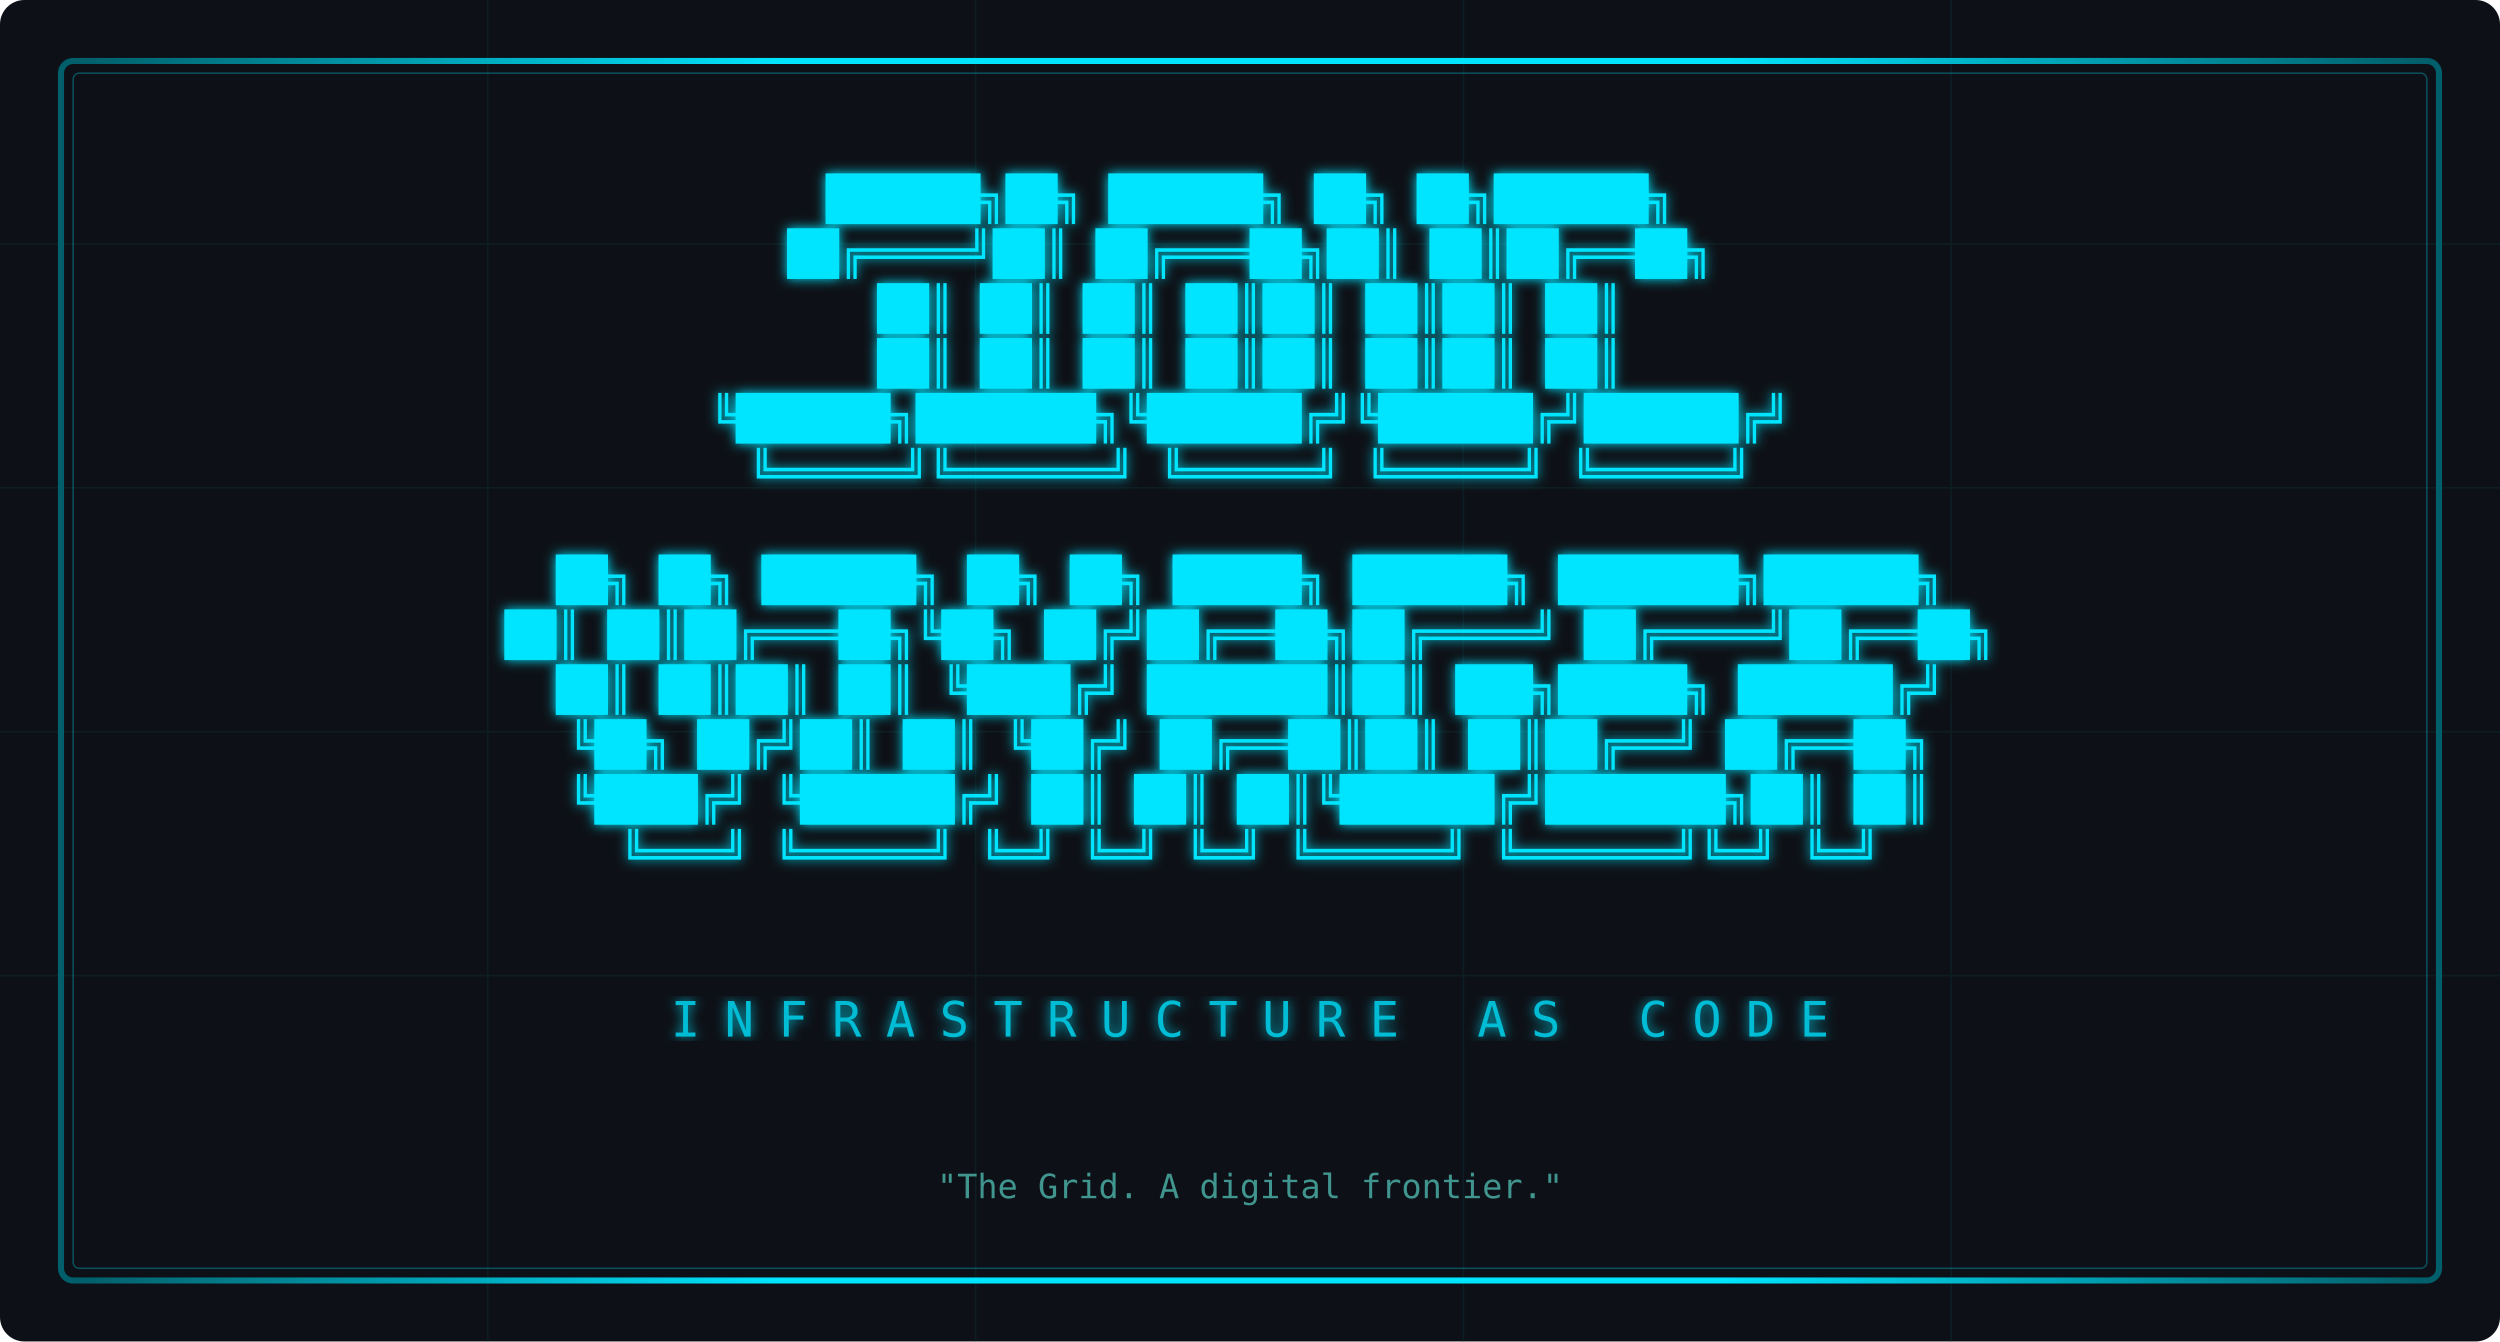
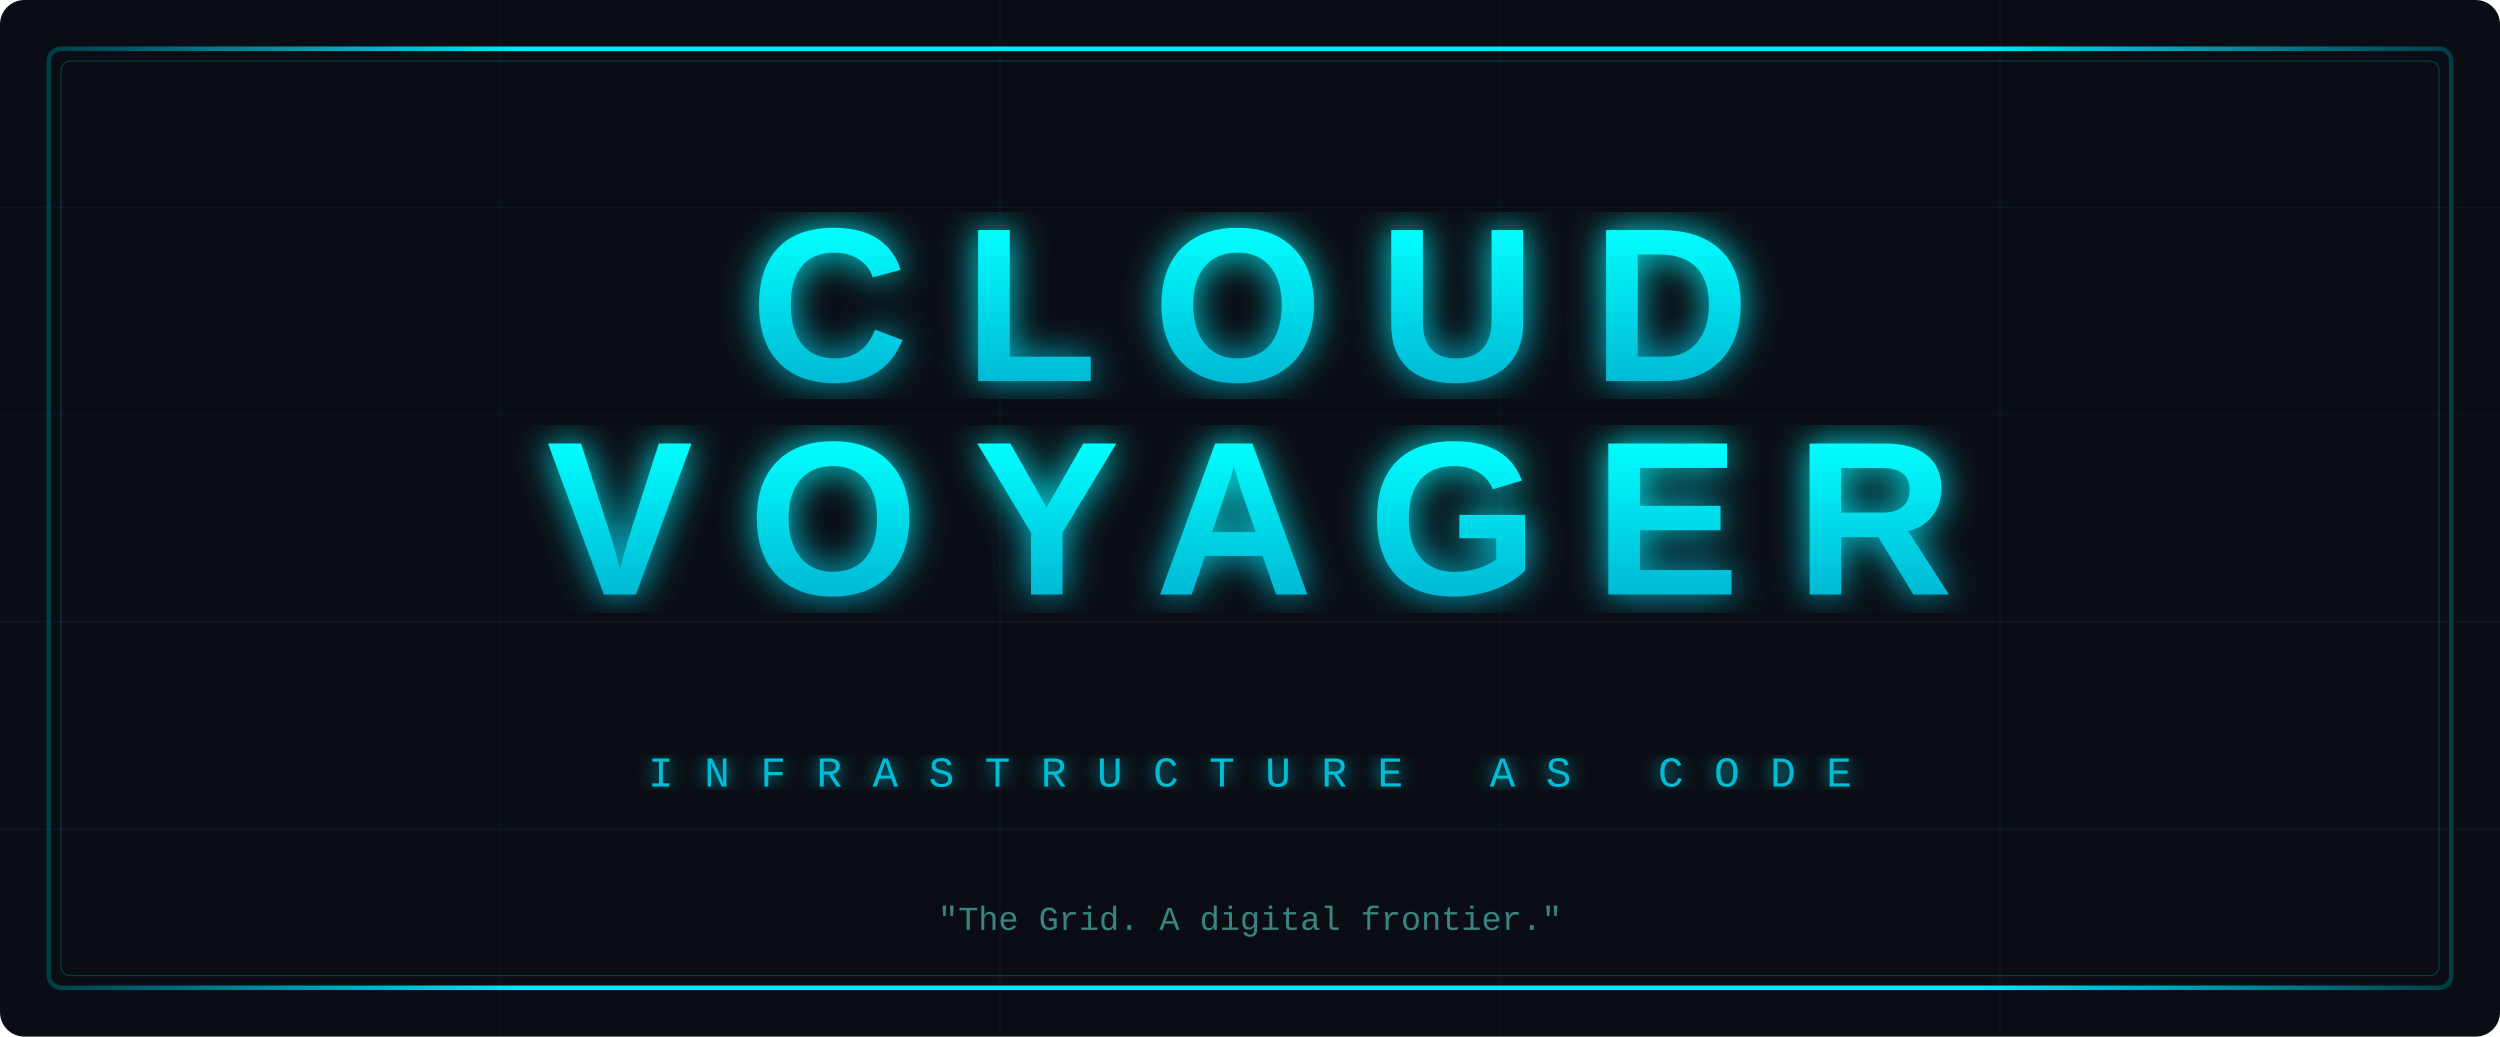
- <svg xmlns="http://www.w3.org/2000/svg" width="820" height="440" viewBox="0 0 820 440">
+ <svg xmlns="http://www.w3.org/2000/svg" width="820" height="340" viewBox="0 0 820 340">
  <defs>
    <filter id="glow">
-       <feGaussianBlur stdDeviation="2" result="blur" />
+       <feGaussianBlur stdDeviation="3" result="blur" />
      <feMerge>
        <feMergeNode in="blur" />
        <feMergeNode in="SourceGraphic" />
      </feMerge>
    </filter>
-     <linearGradient id="teal-gradient" x1="0%" y1="0%" x2="100%" y2="100%">
-       <stop offset="0%" style="stop-color:#00e5ff;stop-opacity:1" />
-       <stop offset="100%" style="stop-color:#00bcd4;stop-opacity:1" />
+     <filter id="glow-strong">
+       <feGaussianBlur stdDeviation="6" result="blur" />
+       <feMerge>
+         <feMergeNode in="blur" />
+         <feMergeNode in="SourceGraphic" />
+       </feMerge>
+     </filter>
+     <linearGradient id="border-grad" x1="0%" y1="0%" x2="100%" y2="0%">
+       <stop offset="0%" style="stop-color:#003844;stop-opacity:1" />
+       <stop offset="20%" style="stop-color:#00e5ff;stop-opacity:1" />
+       <stop offset="80%" style="stop-color:#00e5ff;stop-opacity:1" />
+       <stop offset="100%" style="stop-color:#003844;stop-opacity:1" />
    </linearGradient>
-     <linearGradient id="border-gradient" x1="0%" y1="0%" x2="100%" y2="0%">
-       <stop offset="0%" style="stop-color:#005f6b;stop-opacity:1" />
-       <stop offset="30%" style="stop-color:#00e5ff;stop-opacity:1" />
-       <stop offset="70%" style="stop-color:#00e5ff;stop-opacity:1" />
-       <stop offset="100%" style="stop-color:#005f6b;stop-opacity:1" />
+     <linearGradient id="text-grad" x1="0%" y1="0%" x2="0%" y2="100%">
+       <stop offset="0%" style="stop-color:#00ffff;stop-opacity:1" />
+       <stop offset="100%" style="stop-color:#00b8d4;stop-opacity:1" />
+     </linearGradient>
+     <linearGradient id="sub-grad" x1="0%" y1="0%" x2="100%" y2="0%">
+       <stop offset="0%" style="stop-color:#004d5a;stop-opacity:1" />
+       <stop offset="50%" style="stop-color:#00e5ff;stop-opacity:1" />
+       <stop offset="100%" style="stop-color:#004d5a;stop-opacity:1" />
    </linearGradient>
  </defs>
-   <rect width="820" height="440" rx="8" fill="#0d1117" />
-   <g stroke="#0a3d42" stroke-width="0.5" opacity="0.3">
-     <line x1="0" y1="80" x2="820" y2="80" />
-     <line x1="0" y1="160" x2="820" y2="160" />
-     <line x1="0" y1="240" x2="820" y2="240" />
-     <line x1="0" y1="320" x2="820" y2="320" />
-     <line x1="160" y1="0" x2="160" y2="440" />
-     <line x1="320" y1="0" x2="320" y2="440" />
-     <line x1="480" y1="0" x2="480" y2="440" />
-     <line x1="640" y1="0" x2="640" y2="440" />
+   <rect width="820" height="340" rx="8" fill="#0a0e14" />
+   <g stroke="#00e5ff" stroke-width="0.3" opacity="0.07">
+     <line x1="0" y1="68" x2="820" y2="68" />
+     <line x1="0" y1="136" x2="820" y2="136" />
+     <line x1="0" y1="204" x2="820" y2="204" />
+     <line x1="0" y1="272" x2="820" y2="272" />
+     <line x1="164" y1="0" x2="164" y2="340" />
+     <line x1="328" y1="0" x2="328" y2="340" />
+     <line x1="492" y1="0" x2="492" y2="340" />
+     <line x1="656" y1="0" x2="656" y2="340" />
  </g>
-   <rect x="20" y="20" width="780" height="400" rx="4" fill="none" stroke="url(#border-gradient)" stroke-width="2" />
-   <rect x="24" y="24" width="772" height="392" rx="2" fill="none" stroke="#00e5ff" stroke-width="0.5" opacity="0.3" />
-   <g filter="url(#glow)" fill="url(#teal-gradient)" font-family="'Courier New', monospace" font-size="14" font-weight="bold">
-     <text x="410" y="70" text-anchor="middle" style="font-family:monospace;font-size:14px;fill:#00e5ff">
-       ██████╗██╗      ██████╗ ██╗   ██╗██████╗
-     </text>
-     <text x="410" y="88" text-anchor="middle" style="font-family:monospace;font-size:14px;fill:#00e5ff">
-      ██╔════╝██║     ██╔═══██╗██║   ██║██╔══██╗
-     </text>
-     <text x="410" y="106" text-anchor="middle" style="font-family:monospace;font-size:14px;fill:#00e5ff">
-      ██║     ██║     ██║   ██║██║   ██║██║  ██║
-     </text>
-     <text x="410" y="124" text-anchor="middle" style="font-family:monospace;font-size:14px;fill:#00e5ff">
-      ██║     ██║     ██║   ██║██║   ██║██║  ██║
-     </text>
-     <text x="410" y="142" text-anchor="middle" style="font-family:monospace;font-size:14px;fill:#00e5ff">
-      ╚██████╗███████╗╚██████╔╝╚██████╔╝██████╔╝
-     </text>
-     <text x="410" y="160" text-anchor="middle" style="font-family:monospace;font-size:14px;fill:#00e5ff">
-       ╚═════╝╚══════╝ ╚═════╝  ╚═════╝ ╚═════╝
-     </text>
-     <text x="410" y="195" text-anchor="middle" style="font-family:monospace;font-size:14px;fill:#00e5ff">
-      ██╗   ██╗ ██████╗ ██╗   ██╗ █████╗  ██████╗ ███████╗██████╗
-     </text>
-     <text x="410" y="213" text-anchor="middle" style="font-family:monospace;font-size:14px;fill:#00e5ff">
-      ██║   ██║██╔═══██╗╚██╗ ██╔╝██╔══██╗██╔════╝ ██╔════╝██╔══██╗
-     </text>
-     <text x="410" y="231" text-anchor="middle" style="font-family:monospace;font-size:14px;fill:#00e5ff">
-      ██║   ██║██║   ██║ ╚████╔╝ ███████║██║  ███╗█████╗  ██████╔╝
-     </text>
-     <text x="410" y="249" text-anchor="middle" style="font-family:monospace;font-size:14px;fill:#00e5ff">
-      ╚██╗ ██╔╝██║   ██║  ╚██╔╝  ██╔══██║██║   ██║██╔══╝  ██╔══██╗
-     </text>
-     <text x="410" y="267" text-anchor="middle" style="font-family:monospace;font-size:14px;fill:#00e5ff">
-       ╚████╔╝ ╚██████╔╝   ██║   ██║  ██║╚██████╔╝███████╗██║  ██║
-     </text>
-     <text x="410" y="285" text-anchor="middle" style="font-family:monospace;font-size:14px;fill:#00e5ff">
-        ╚═══╝   ╚═════╝    ╚═╝   ╚═╝  ╚═╝ ╚═════╝ ╚══════╝╚═╝  ╚═╝
-     </text>
-   </g>
-   <text x="410" y="340" text-anchor="middle" style="font-family:monospace;font-size:16px;letter-spacing:8px;fill:#00bcd4" filter="url(#glow)">
+   <rect x="16" y="16" width="788" height="308" rx="4" fill="none" stroke="url(#border-grad)" stroke-width="1.5" />
+   <rect x="20" y="20" width="780" height="300" rx="3" fill="none" stroke="#00e5ff" stroke-width="0.4" opacity="0.2" />
+   <line x1="160" y1="60" x2="660" y2="60" stroke="url(#sub-grad)" stroke-width="0.8" opacity="0.5" />
+   <text x="410" y="125" text-anchor="middle" filter="url(#glow-strong)" style="font-family:'Segoe UI','Helvetica Neue',Arial,sans-serif;font-size:72px;font-weight:800;letter-spacing:18px;fill:url(#text-grad)">
+     CLOUD
+   </text>
+   <text x="410" y="195" text-anchor="middle" filter="url(#glow-strong)" style="font-family:'Segoe UI','Helvetica Neue',Arial,sans-serif;font-size:72px;font-weight:800;letter-spacing:18px;fill:url(#text-grad)">
+     VOYAGER
+   </text>
+   <line x1="200" y1="220" x2="620" y2="220" stroke="url(#sub-grad)" stroke-width="0.8" opacity="0.5" />
+   <text x="410" y="258" text-anchor="middle" filter="url(#glow)" style="font-family:'Courier New',monospace;font-size:14px;letter-spacing:10px;fill:#00bcd4">
    INFRASTRUCTURE AS CODE
  </text>
-   <line x1="140" y1="365" x2="680" y2="365" stroke="url(#border-gradient)" stroke-width="1" opacity="0.6" />
-   <text x="410" y="393" text-anchor="middle" style="font-family:monospace;font-size:11px;fill:#4db6ac;opacity:0.8">
+   <line x1="160" y1="280" x2="660" y2="280" stroke="url(#sub-grad)" stroke-width="0.8" opacity="0.5" />
+   <text x="410" y="305" text-anchor="middle" style="font-family:'Courier New',monospace;font-size:11px;fill:#4db6ac;opacity:0.7">
    "The Grid. A digital frontier."
  </text>
</svg>
